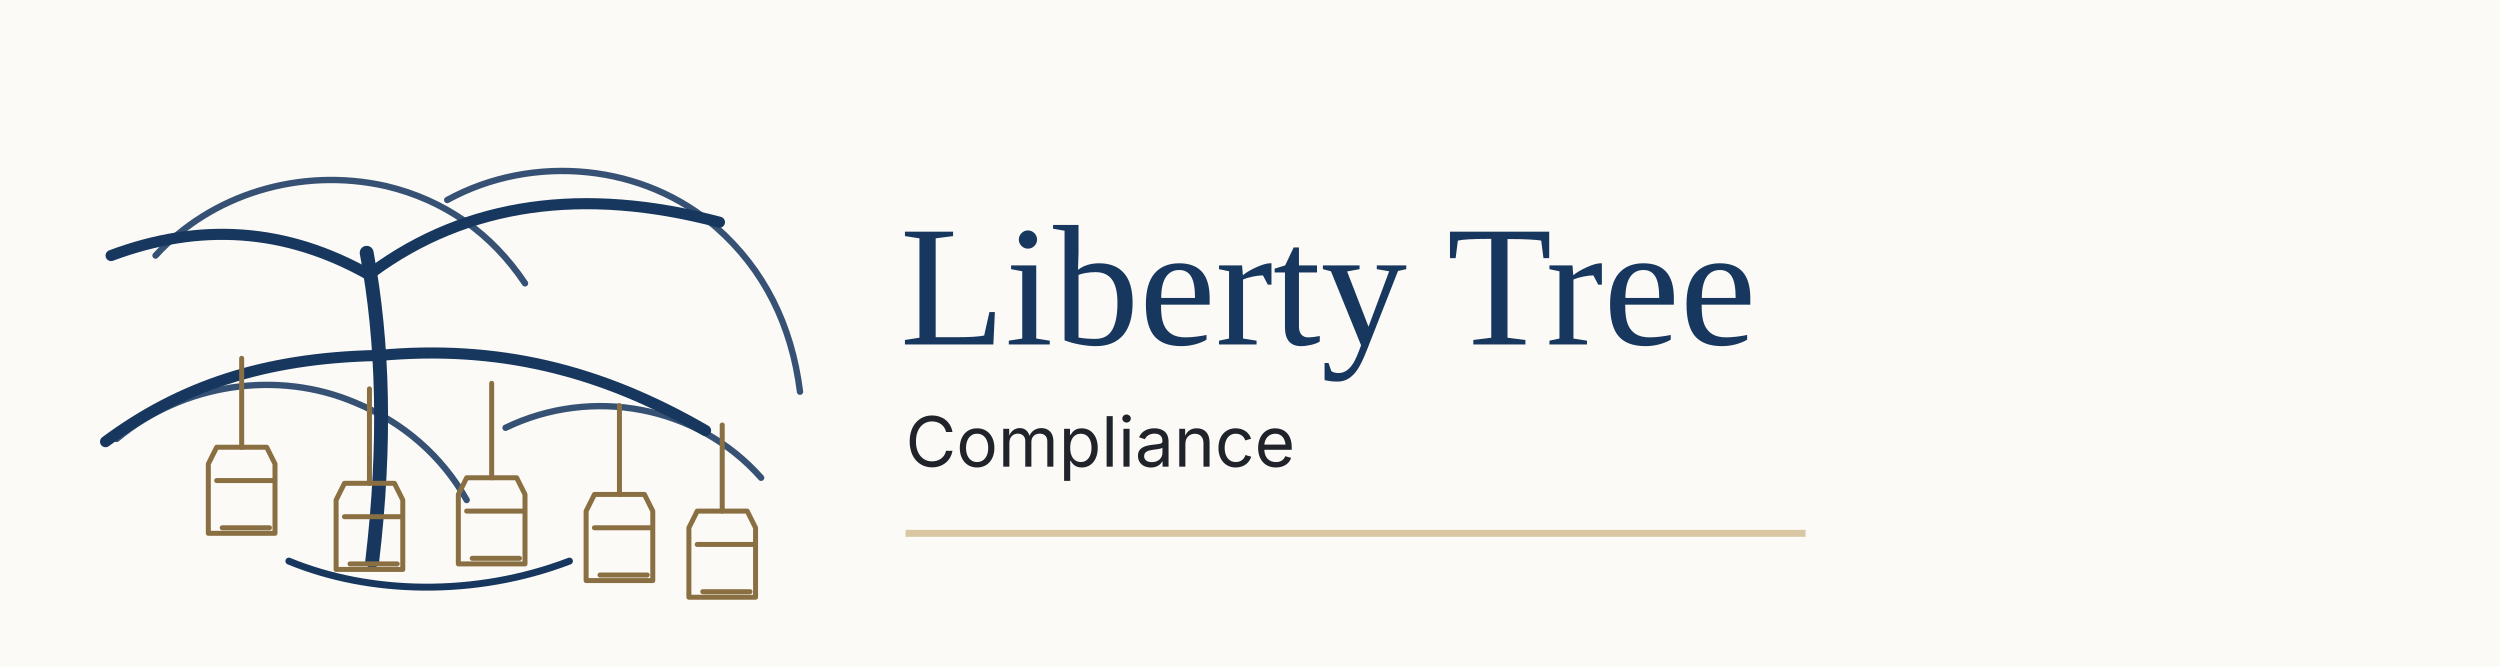
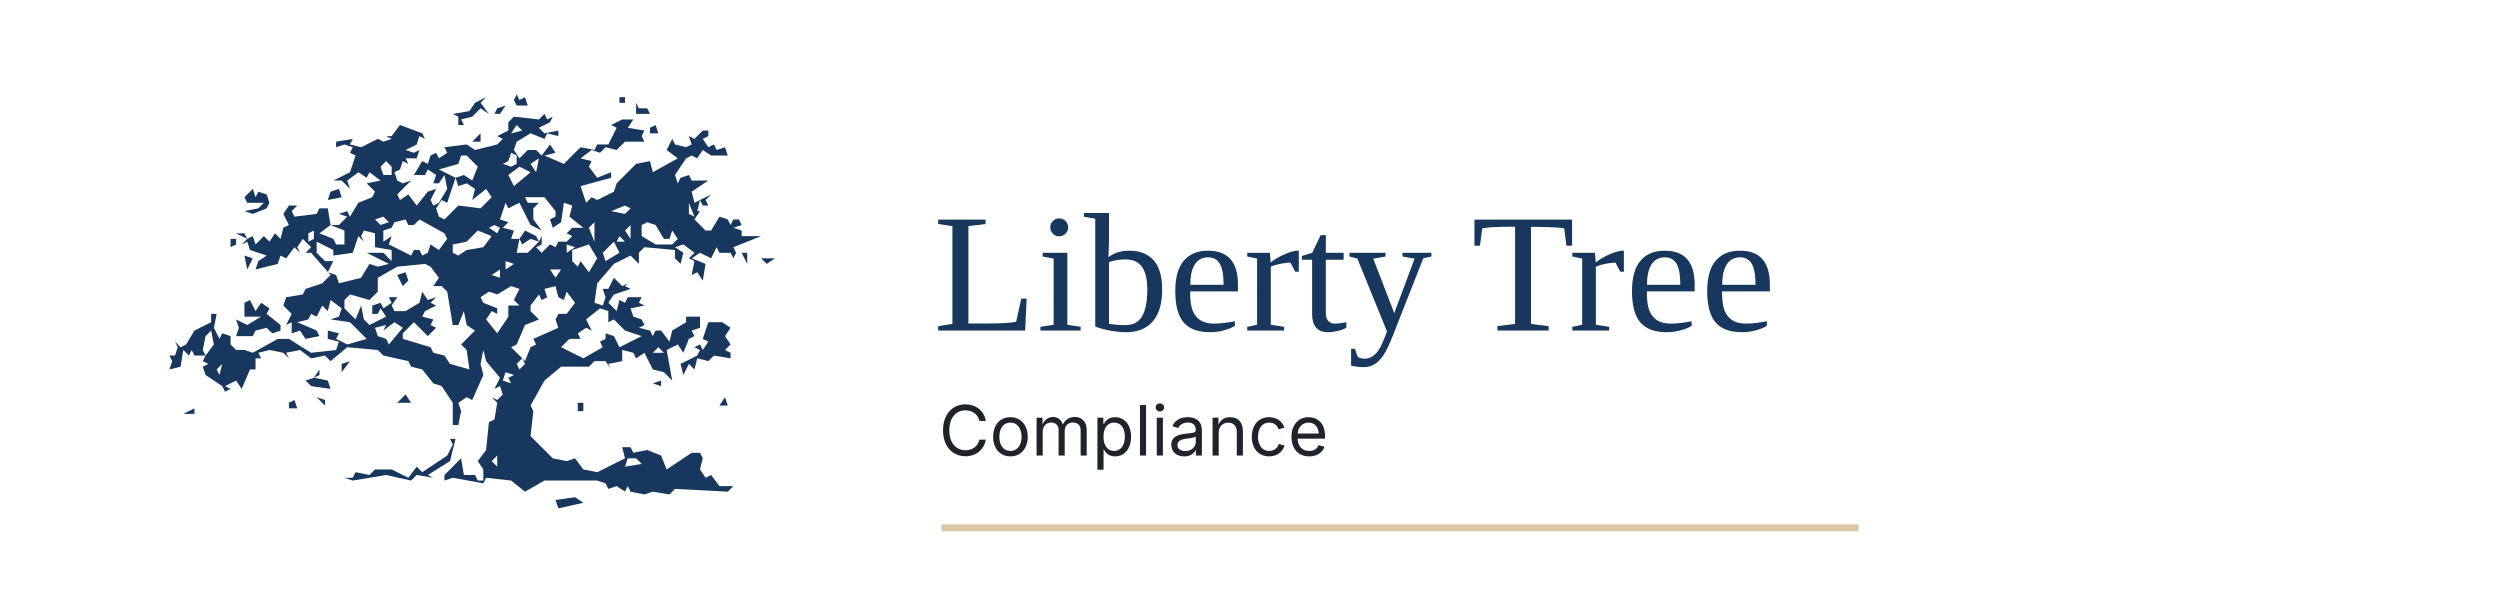
- <svg xmlns="http://www.w3.org/2000/svg" viewBox="0 0 900 240" role="img" aria-labelledby="title desc">
-   <rect width="900" height="240" fill="#fbfaf6" />
-   <g transform="translate(42 24)" fill="none" stroke-linecap="round" stroke-linejoin="round">
-     <path d="M92 178c5-42 4-79-2-111" stroke="#17375e" stroke-width="5" />
-     <path d="M91 75c-30-17-61-19-93-7M92 74c34-25 76-31 125-18M93 104c-40 1-70 11-97 31M94 104c43-4 80 5 118 27" stroke="#17375e" stroke-width="4" />
-     <path d="M14 68c20-22 52-32 83-25 21 5 38 17 50 35M119 48c31-17 71-13 97 10 17 15 27 35 30 59M0 134c24-20 58-25 86-13 17 7 31 19 40 35M140 130c31-15 69-8 92 18" stroke="#17375e" stroke-width="2.3" opacity=".86" />
-     <path d="M45 105v32M91 116v34M135 114v34M181 122v32M218 129v31" stroke="#8a6f43" stroke-width="1.8" />
-     <g stroke="#8a6f43" stroke-width="1.8">
-       <path d="M36 137h18l3 6v25H33v-25zM36 149h21M38 166h17" />
-       <path d="M82 150h18l3 6v25H79v-25zM82 162h21M84 179h17" />
-       <path d="M126 148h18l3 6v25h-24v-25zM126 160h21M128 177h17" />
-       <path d="M172 154h18l3 6v25h-24v-25zM172 166h21M174 183h17" />
-       <path d="M209 160h18l3 6v25h-24v-25zM209 172h21M211 189h17" />
-     </g>
-     <path d="M62 178c29 12 67 13 101 0" stroke="#17375e" stroke-width="2.5" />
+ <svg xmlns="http://www.w3.org/2000/svg" viewBox="0 0 900 220" role="img" aria-labelledby="title desc">
+   <g transform="translate(38 24)">
+     <path d="M162.0,156.0 L163.0,159.0 L172.0,157.0 L169.0,155.0 Z M187.0,144.0 L188.0,141.0 L191.0,141.0 L193.0,143.0 Z M141.0,140.0 L141.0,144.0 L139.0,142.0 Z M126.0,134.0 L124.0,134.0 L125.0,136.0 L123.0,140.0 L114.0,146.0 L112.0,144.0 L109.0,148.0 L103.0,145.0 L97.0,145.0 L95.0,147.0 L90.0,146.0 L89.0,148.0 L86.0,148.0 L89.0,149.0 L101.0,147.0 L110.0,149.0 L112.0,147.0 L118.0,148.0 L116.0,147.0 L124.0,142.0 Z M32.0,123.0 L28.0,125.0 L32.0,125.0 Z M170.0,121.0 L170.0,124.0 L172.0,124.0 L172.0,121.0 Z M66.0,121.0 L66.0,123.0 L69.0,123.0 L68.0,120.0 Z M221.0,122.0 L224.0,122.0 L223.0,119.0 Z M76.0,119.0 L79.0,122.0 L79.0,120.0 Z M110.0,121.0 L108.0,118.0 L105.0,121.0 Z M197.0,114.0 L200.0,115.0 L200.0,113.0 Z M144.0,110.0 L147.0,111.0 L145.0,112.0 L146.0,114.0 L143.0,113.0 Z M72.0,113.0 L74.0,115.0 L81.0,116.0 L80.0,113.0 L75.0,112.0 L77.0,111.0 L77.0,109.0 L75.0,112.0 Z M42.0,107.0 L41.0,111.0 L40.0,109.0 Z M150.0,105.0 L151.0,107.0 L149.0,109.0 L148.0,107.0 Z M85.0,110.0 L88.0,106.0 L85.0,107.0 Z M197.0,103.0 L199.0,101.0 L201.0,103.0 Z M38.0,95.0 L39.0,100.0 L36.0,104.0 L35.0,102.0 L36.0,97.0 Z M104.0,92.0 L107.0,94.0 L102.0,100.0 L101.0,98.0 L98.0,97.0 L97.0,94.0 L101.0,93.0 L100.0,95.0 Z M225.0,94.0 L222.0,92.0 L217.0,92.0 L215.0,98.0 L217.0,99.0 L215.0,102.0 L214.0,100.0 L212.0,101.0 L214.0,102.0 L213.0,104.0 L207.0,107.0 L208.0,111.0 L210.0,107.0 L212.0,109.0 L213.0,105.0 L217.0,106.0 L219.0,104.0 L225.0,105.0 L225.0,103.0 L223.0,102.0 L225.0,100.0 L223.0,97.0 Z M193.0,97.0 L185.0,101.0 L183.0,97.0 L180.0,96.0 L180.0,98.0 L178.0,99.0 L179.0,101.0 L172.0,105.0 L164.0,101.0 L167.0,98.0 L171.0,98.0 L170.0,96.0 L173.0,94.0 L175.0,95.0 L173.0,91.0 L178.0,87.0 L181.0,88.0 L181.0,92.0 L183.0,91.0 L187.0,95.0 Z M47.0,91.0 L48.0,94.0 L47.0,97.0 L53.0,97.0 L54.0,95.0 L58.0,94.0 L60.0,96.0 L63.0,95.0 L63.0,93.0 L58.0,89.0 L59.0,87.0 L56.0,85.0 L54.0,88.0 L52.0,84.0 L50.0,85.0 L50.0,90.0 L56.0,90.0 L51.0,93.0 Z M149.0,80.0 L147.0,84.0 L149.0,86.0 L145.0,86.0 L145.0,90.0 L141.0,96.0 L137.0,91.0 L139.0,88.0 L141.0,89.0 L141.0,87.0 L136.0,85.0 L135.0,83.0 L138.0,81.0 L141.0,82.0 L146.0,79.0 Z M162.0,79.0 L163.0,83.0 L165.0,84.0 L166.0,81.0 L169.0,85.0 L166.0,89.0 L163.0,89.0 L162.0,91.0 L163.0,94.0 L154.0,98.0 L155.0,100.0 L153.0,101.0 L151.0,106.0 L146.0,101.0 L148.0,100.0 L151.0,93.0 L156.0,91.0 L153.0,88.0 L153.0,86.0 L156.0,82.0 L157.0,84.0 L159.0,83.0 L158.0,80.0 Z M142.0,73.0 L142.0,76.0 L139.0,75.0 Z M108.0,74.0 L105.0,75.0 L107.0,79.0 L109.0,77.0 Z M160.0,73.0 L164.0,73.0 L162.0,76.0 Z M86.0,84.0 L88.0,82.0 L95.0,84.0 L98.0,81.0 L98.0,76.0 L105.0,72.0 L115.0,71.0 L117.0,72.0 L120.0,76.0 L118.0,79.0 L121.0,79.0 L123.0,81.0 L125.0,93.0 L127.0,93.0 L129.0,88.0 L130.0,93.0 L133.0,95.0 L128.0,100.0 L130.0,102.0 L131.0,109.0 L124.0,107.0 L122.0,104.0 L118.0,103.0 L117.0,101.0 L107.0,98.0 L107.0,96.0 L111.0,92.0 L116.0,97.0 L119.0,94.0 L117.0,93.0 L118.0,91.0 L114.0,90.0 L115.0,88.0 L119.0,86.0 L117.0,85.0 L119.0,83.0 L116.0,84.0 L114.0,81.0 L113.0,85.0 L108.0,88.0 L104.0,88.0 L103.0,86.0 L105.0,83.0 L102.0,83.0 L103.0,85.0 L100.0,87.0 L99.0,85.0 L96.0,86.0 L96.0,89.0 L98.0,89.0 L99.0,87.0 L101.0,90.0 L95.0,93.0 L93.0,91.0 L92.0,86.0 L90.0,91.0 L86.0,87.0 Z M144.0,73.0 L144.0,70.0 L147.0,71.0 Z M236.0,69.0 L238.0,71.0 L241.0,69.0 Z M50.0,68.0 L51.0,73.0 L53.0,69.0 Z M229.0,67.0 L231.0,71.0 L231.0,67.0 Z M168.0,66.0 L174.0,64.0 L177.0,69.0 L174.0,74.0 L171.0,70.0 L170.0,72.0 L168.0,70.0 Z M166.0,67.0 L166.0,64.0 L169.0,65.0 Z M183.0,63.0 L185.0,67.0 L180.0,70.0 L179.0,67.0 Z M148.0,67.0 L149.0,62.0 L150.0,64.0 L153.0,62.0 L156.0,63.0 L152.0,67.0 Z M184.0,63.0 L185.0,61.0 L187.0,63.0 Z M47.0,62.0 L45.0,62.0 L45.0,65.0 L47.0,64.0 Z M139.0,61.0 L136.0,65.0 L130.0,66.0 L127.0,68.0 L125.0,67.0 L125.0,64.0 L130.0,63.0 L134.0,59.0 Z M103.0,66.0 L103.0,70.0 L100.0,67.0 L94.0,67.0 L102.0,71.0 L98.0,72.0 L95.0,71.0 L92.0,76.0 L84.0,78.0 L83.0,75.0 L80.0,74.0 L82.0,70.0 L79.0,70.0 L76.0,67.0 L76.0,63.0 L82.0,66.0 L82.0,68.0 L89.0,67.0 L91.0,61.0 L93.0,63.0 L92.0,61.0 L93.0,59.0 L97.0,60.0 L97.0,65.0 Z M75.0,59.0 L75.0,62.0 L73.0,63.0 L73.0,60.0 Z M189.0,57.0 L189.0,62.0 L187.0,59.0 Z M193.0,57.0 L195.0,56.0 L198.0,57.0 L201.0,62.0 L203.0,62.0 L204.0,59.0 L206.0,62.0 L204.0,64.0 L198.0,64.0 L193.0,61.0 Z M176.0,56.0 L176.0,63.0 L174.0,58.0 Z M77.0,60.0 L81.0,57.0 L86.0,59.0 L86.0,64.0 L83.0,64.0 L82.0,62.0 Z M142.0,58.0 L141.0,60.0 L138.0,58.0 L140.0,57.0 Z M100.0,59.0 L103.0,58.0 L104.0,56.0 L108.0,55.0 L109.0,57.0 L111.0,57.0 L113.0,55.0 L122.0,60.0 L123.0,62.0 L120.0,66.0 L117.0,64.0 L116.0,67.0 L114.0,68.0 L113.0,66.0 L111.0,66.0 L110.0,68.0 L102.0,64.0 L103.0,61.0 L100.0,63.0 Z M97.0,55.0 L100.0,54.0 L102.0,56.0 L99.0,57.0 Z M210.0,49.0 L212.0,54.0 L210.0,53.0 Z M189.0,51.0 L187.0,53.0 L182.0,52.0 L187.0,50.0 Z M144.0,49.0 L145.0,51.0 L149.0,49.0 L153.0,57.0 L157.0,59.0 L154.0,55.0 L154.0,51.0 L156.0,49.0 L152.0,49.0 L151.0,47.0 L158.0,47.0 L162.0,52.0 L162.0,54.0 L160.0,55.0 L161.0,58.0 L164.0,56.0 L165.0,49.0 L168.0,50.0 L167.0,54.0 L172.0,58.0 L168.0,58.0 L166.0,60.0 L168.0,61.0 L166.0,63.0 L163.0,63.0 L162.0,65.0 L160.0,64.0 L157.0,67.0 L155.0,65.0 L157.0,64.0 L157.0,61.0 L156.0,63.0 L155.0,61.0 L151.0,59.0 L149.0,62.0 L146.0,62.0 L147.0,59.0 L143.0,58.0 L145.0,56.0 L142.0,55.0 Z M80.0,48.0 L85.0,47.0 L84.0,44.0 L81.0,45.0 Z M50.0,47.0 L51.0,49.0 L57.0,49.0 L55.0,51.0 L50.0,52.0 L53.0,53.0 L58.0,51.0 L59.0,49.0 L58.0,46.0 L55.0,45.0 L54.0,47.0 L53.0,44.0 Z M139.0,47.0 L135.0,51.0 L127.0,50.0 L122.0,55.0 L120.0,54.0 L119.0,51.0 L121.0,48.0 L123.0,49.0 L126.0,40.0 L127.0,43.0 L130.0,42.0 L133.0,44.0 L132.0,48.0 L137.0,44.0 Z M153.0,38.0 L147.0,43.0 L145.0,39.0 L149.0,36.0 Z M101.0,34.0 L103.0,36.0 L103.0,39.0 L100.0,39.0 L99.0,36.0 Z M156.0,33.0 L155.0,38.0 L153.0,35.0 Z M120.0,37.0 L127.0,35.0 L128.0,32.0 L130.0,32.0 L134.0,36.0 L132.0,41.0 L129.0,39.0 L126.0,40.0 Z M146.0,31.0 L148.0,32.0 L148.0,35.0 L146.0,36.0 L143.0,35.0 L145.0,34.0 Z M132.0,27.0 L135.0,27.0 L135.0,24.0 Z M150.0,23.0 L146.0,24.0 L148.0,21.0 Z M196.0,22.0 L196.0,24.0 L199.0,24.0 L198.0,21.0 Z M236.0,61.0 L229.0,61.0 L229.0,59.0 L226.0,58.0 L229.0,57.0 L228.0,55.0 L226.0,55.0 L225.0,57.0 L224.0,55.0 L221.0,54.0 L218.0,59.0 L216.0,59.0 L212.0,55.0 L214.0,52.0 L213.0,52.0 L214.0,48.0 L215.0,50.0 L217.0,50.0 L216.0,48.0 L218.0,46.0 L212.0,49.0 L211.0,45.0 L217.0,41.0 L211.0,41.0 L210.0,39.0 L207.0,40.0 L206.0,42.0 L205.0,39.0 L209.0,33.0 L211.0,32.0 L213.0,33.0 L215.0,30.0 L218.0,32.0 L224.0,32.0 L223.0,29.0 L220.0,30.0 L219.0,28.0 L217.0,29.0 L215.0,26.0 L217.0,25.0 L217.0,23.0 L215.0,23.0 L212.0,26.0 L210.0,25.0 L211.0,28.0 L209.0,29.0 L205.0,28.0 L204.0,26.0 L202.0,30.0 L206.0,33.0 L197.0,38.0 L196.0,34.0 L191.0,35.0 L184.0,42.0 L183.0,45.0 L177.0,48.0 L175.0,47.0 L173.0,49.0 L171.0,43.0 L182.0,40.0 L182.0,38.0 L177.0,40.0 L174.0,36.0 L175.0,34.0 L171.0,33.0 L175.0,30.0 L178.0,31.0 L180.0,29.0 L184.0,30.0 L187.0,27.0 L194.0,27.0 L193.0,25.0 L194.0,23.0 L188.0,22.0 L190.0,19.0 L186.0,19.0 L182.0,21.0 L184.0,22.0 L181.0,28.0 L177.0,28.0 L176.0,30.0 L171.0,29.0 L165.0,35.0 L158.0,32.0 L162.0,31.0 L160.0,28.0 L157.0,32.0 L155.0,30.0 L152.0,30.0 L149.0,33.0 L147.0,30.0 L148.0,27.0 L153.0,24.0 L158.0,26.0 L159.0,24.0 L163.0,25.0 L163.0,23.0 L158.0,24.0 L156.0,22.0 L160.0,20.0 L161.0,18.0 L159.0,19.0 L158.0,17.0 L156.0,19.0 L147.0,18.0 L145.0,20.0 L145.0,23.0 L141.0,25.0 L143.0,26.0 L141.0,28.0 L133.0,30.0 L130.0,28.0 L122.0,29.0 L123.0,31.0 L120.0,33.0 L119.0,31.0 L117.0,32.0 L116.0,35.0 L114.0,34.0 L111.0,39.0 L115.0,39.0 L116.0,37.0 L119.0,39.0 L118.0,42.0 L120.0,42.0 L122.0,39.0 L123.0,44.0 L120.0,49.0 L118.0,50.0 L117.0,48.0 L119.0,44.0 L116.0,45.0 L112.0,50.0 L109.0,46.0 L106.0,48.0 L105.0,46.0 L110.0,41.0 L107.0,42.0 L105.0,41.0 L104.0,38.0 L106.0,37.0 L107.0,34.0 L109.0,35.0 L108.0,33.0 L112.0,33.0 L113.0,30.0 L111.0,31.0 L108.0,30.0 L112.0,28.0 L113.0,25.0 L115.0,26.0 L114.0,24.0 L106.0,21.0 L103.0,25.0 L101.0,25.0 L103.0,26.0 L100.0,27.0 L98.0,26.0 L92.0,29.0 L88.0,28.0 L89.0,26.0 L83.0,27.0 L83.0,29.0 L86.0,28.0 L89.0,29.0 L88.0,31.0 L90.0,32.0 L88.0,38.0 L82.0,41.0 L85.0,41.0 L88.0,44.0 L87.0,41.0 L91.0,38.0 L94.0,40.0 L95.0,38.0 L99.0,41.0 L94.0,42.0 L97.0,45.0 L96.0,47.0 L91.0,49.0 L88.0,54.0 L87.0,52.0 L84.0,53.0 L87.0,54.0 L84.0,57.0 L81.0,57.0 L80.0,51.0 L77.0,51.0 L76.0,53.0 L68.0,54.0 L67.0,52.0 L69.0,50.0 L66.0,50.0 L64.0,53.0 L66.0,57.0 L64.0,58.0 L63.0,62.0 L61.0,60.0 L59.0,63.0 L57.0,61.0 L54.0,64.0 L53.0,61.0 L51.0,62.0 L50.0,60.0 L47.0,60.0 L51.0,62.0 L49.0,64.0 L51.0,63.0 L52.0,66.0 L58.0,68.0 L55.0,70.0 L54.0,73.0 L62.0,71.0 L63.0,68.0 L65.0,69.0 L68.0,65.0 L70.0,67.0 L69.0,65.0 L71.0,62.0 L74.0,65.0 L72.0,67.0 L74.0,67.0 L81.0,75.0 L78.0,78.0 L72.0,80.0 L71.0,82.0 L65.0,83.0 L64.0,86.0 L67.0,89.0 L65.0,93.0 L67.0,92.0 L67.0,96.0 L70.0,95.0 L72.0,98.0 L77.0,97.0 L76.0,95.0 L69.0,92.0 L73.0,91.0 L74.0,89.0 L76.0,90.0 L78.0,86.0 L80.0,88.0 L81.0,84.0 L85.0,87.0 L84.0,90.0 L81.0,91.0 L88.0,92.0 L94.0,98.0 L87.0,100.0 L83.0,98.0 L84.0,96.0 L80.0,95.0 L80.0,98.0 L84.0,99.0 L83.0,102.0 L74.0,103.0 L66.0,98.0 L62.0,98.0 L53.0,103.0 L50.0,102.0 L51.0,100.0 L50.0,102.0 L47.0,102.0 L45.0,100.0 L45.0,97.0 L42.0,96.0 L41.0,98.0 L39.0,94.0 L40.0,89.0 L38.0,89.0 L38.0,92.0 L32.0,95.0 L29.0,100.0 L27.0,101.0 L25.0,99.0 L26.0,101.0 L25.0,104.0 L23.0,104.0 L24.0,106.0 L23.0,109.0 L27.0,108.0 L28.0,102.0 L30.0,104.0 L31.0,102.0 L32.0,104.0 L36.0,104.0 L35.0,106.0 L37.0,107.0 L35.0,108.0 L36.0,111.0 L42.0,115.0 L41.0,117.0 L42.0,115.0 L43.0,117.0 L45.0,116.0 L43.0,115.0 L47.0,113.0 L49.0,116.0 L52.0,109.0 L54.0,109.0 L54.0,105.0 L56.0,105.0 L55.0,103.0 L59.0,102.0 L64.0,103.0 L66.0,105.0 L65.0,103.0 L70.0,102.0 L74.0,105.0 L79.0,104.0 L81.0,106.0 L87.0,101.0 L98.0,102.0 L100.0,104.0 L109.0,106.0 L110.0,108.0 L114.0,109.0 L118.0,114.0 L121.0,115.0 L125.0,121.0 L125.0,129.0 L127.0,129.0 L128.0,124.0 L127.0,121.0 L130.0,119.0 L132.0,120.0 L136.0,111.0 L135.0,107.0 L136.0,102.0 L137.0,106.0 L142.0,112.0 L140.0,116.0 L142.0,115.0 L143.0,118.0 L141.0,120.0 L139.0,119.0 L141.0,121.0 L140.0,127.0 L138.0,128.0 L137.0,138.0 L134.0,142.0 L136.0,145.0 L136.0,149.0 L134.0,149.0 L133.0,147.0 L129.0,147.0 L128.0,141.0 L122.0,147.0 L122.0,149.0 L125.0,148.0 L136.0,150.0 L137.0,148.0 L146.0,149.0 L151.0,153.0 L158.0,149.0 L177.0,149.0 L180.0,150.0 L181.0,152.0 L184.0,151.0 L187.0,153.0 L188.0,151.0 L189.0,153.0 L194.0,154.0 L197.0,153.0 L203.0,154.0 L205.0,152.0 L224.0,153.0 L226.0,151.0 L221.0,151.0 L218.0,147.0 L216.0,148.0 L214.0,145.0 L215.0,141.0 L214.0,139.0 L211.0,139.0 L202.0,145.0 L200.0,140.0 L195.0,138.0 L190.0,139.0 L189.0,137.0 L186.0,137.0 L187.0,141.0 L177.0,146.0 L172.0,145.0 L169.0,141.0 L166.0,142.0 L161.0,141.0 L153.0,133.0 L154.0,124.0 L153.0,122.0 L158.0,113.0 L164.0,108.0 L174.0,108.0 L176.0,106.0 L180.0,106.0 L182.0,109.0 L181.0,107.0 L186.0,106.0 L186.0,102.0 L190.0,103.0 L191.0,105.0 L194.0,103.0 L197.0,109.0 L201.0,110.0 L204.0,113.0 L202.0,102.0 L206.0,100.0 L208.0,103.0 L210.0,98.0 L212.0,97.0 L211.0,95.0 L214.0,94.0 L214.0,90.0 L209.0,90.0 L209.0,92.0 L204.0,95.0 L203.0,99.0 L200.0,95.0 L198.0,95.0 L197.0,97.0 L196.0,95.0 L192.0,94.0 L194.0,93.0 L193.0,91.0 L190.0,90.0 L189.0,87.0 L194.0,86.0 L192.0,85.0 L193.0,83.0 L188.0,83.0 L187.0,85.0 L185.0,84.0 L184.0,88.0 L181.0,85.0 L183.0,82.0 L189.0,80.0 L187.0,79.0 L188.0,78.0 L186.0,79.0 L183.0,76.0 L180.0,82.0 L181.0,80.0 L179.0,80.0 L180.0,83.0 L179.0,86.0 L176.0,85.0 L177.0,78.0 L183.0,71.0 L189.0,68.0 L192.0,71.0 L192.0,67.0 L194.0,65.0 L205.0,66.0 L205.0,69.0 L207.0,71.0 L208.0,67.0 L205.0,65.0 L208.0,64.0 L212.0,67.0 L210.0,69.0 L212.0,70.0 L211.0,75.0 L213.0,74.0 L215.0,77.0 L216.0,71.0 L211.0,69.0 L214.0,67.0 L218.0,69.0 L220.0,65.0 L221.0,67.0 L225.0,67.0 L226.0,69.0 L227.0,67.0 L226.0,65.0 Z M144.0,14.0 L141.0,15.0 L140.0,17.0 L142.0,17.0 Z M191.0,13.0 L191.0,17.0 L196.0,17.0 L195.0,15.0 L192.0,15.0 Z M185.0,11.0 L185.0,13.0 L187.0,13.0 L187.0,11.0 Z M137.0,11.0 L133.0,13.0 L131.0,16.0 L125.0,17.0 L127.0,18.0 L127.0,21.0 L129.0,21.0 L128.0,19.0 L132.0,18.0 L135.0,15.0 L138.0,17.0 L135.0,13.0 Z M148.0,10.0 L147.0,12.0 L148.0,14.0 L152.0,14.0 L151.0,11.0 L149.0,12.0 Z" fill="#17375e" fill-rule="evenodd" />
  </g>
-   <g transform="translate(324 62)">
-     <text x="0" y="62" fill="#17375e" font-family="Georgia, Cambria, 'Times New Roman', serif" font-size="62">Liberty Tree</text>
+   <g transform="translate(336 58)">
+     <text x="0" y="61" fill="#17375e" font-family="Georgia, Cambria, 'Times New Roman', serif" font-size="61">Liberty Tree</text>
    <text x="2" y="106" fill="#20242a" font-family="Inter, Arial, sans-serif" font-size="25">Compliance</text>
-     <path d="M2 130h324" stroke="#d9c6a3" stroke-width="2.5" />
+     <path d="M3 132h330" stroke="#d9c6a3" stroke-width="2.5" />
  </g>
</svg>
